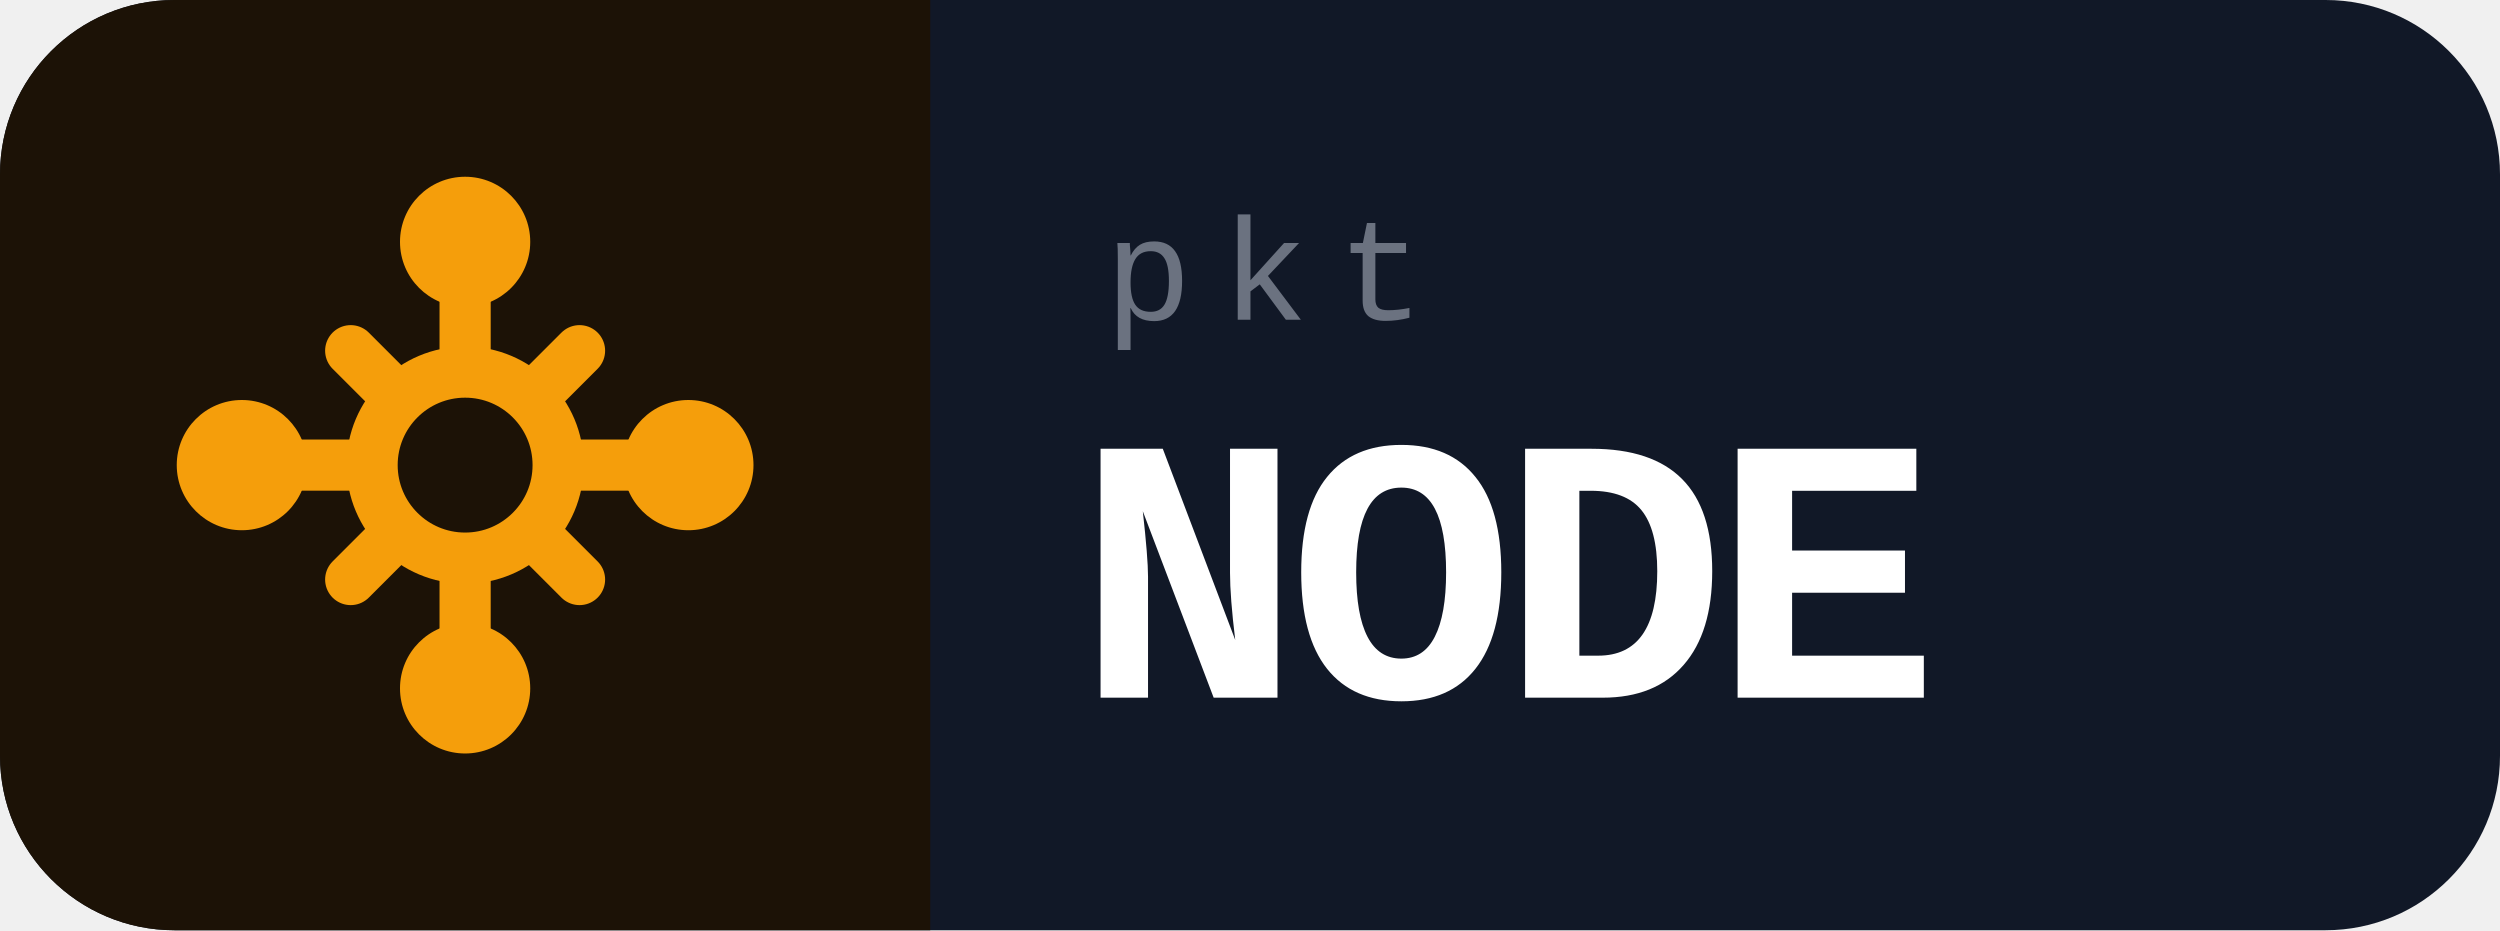
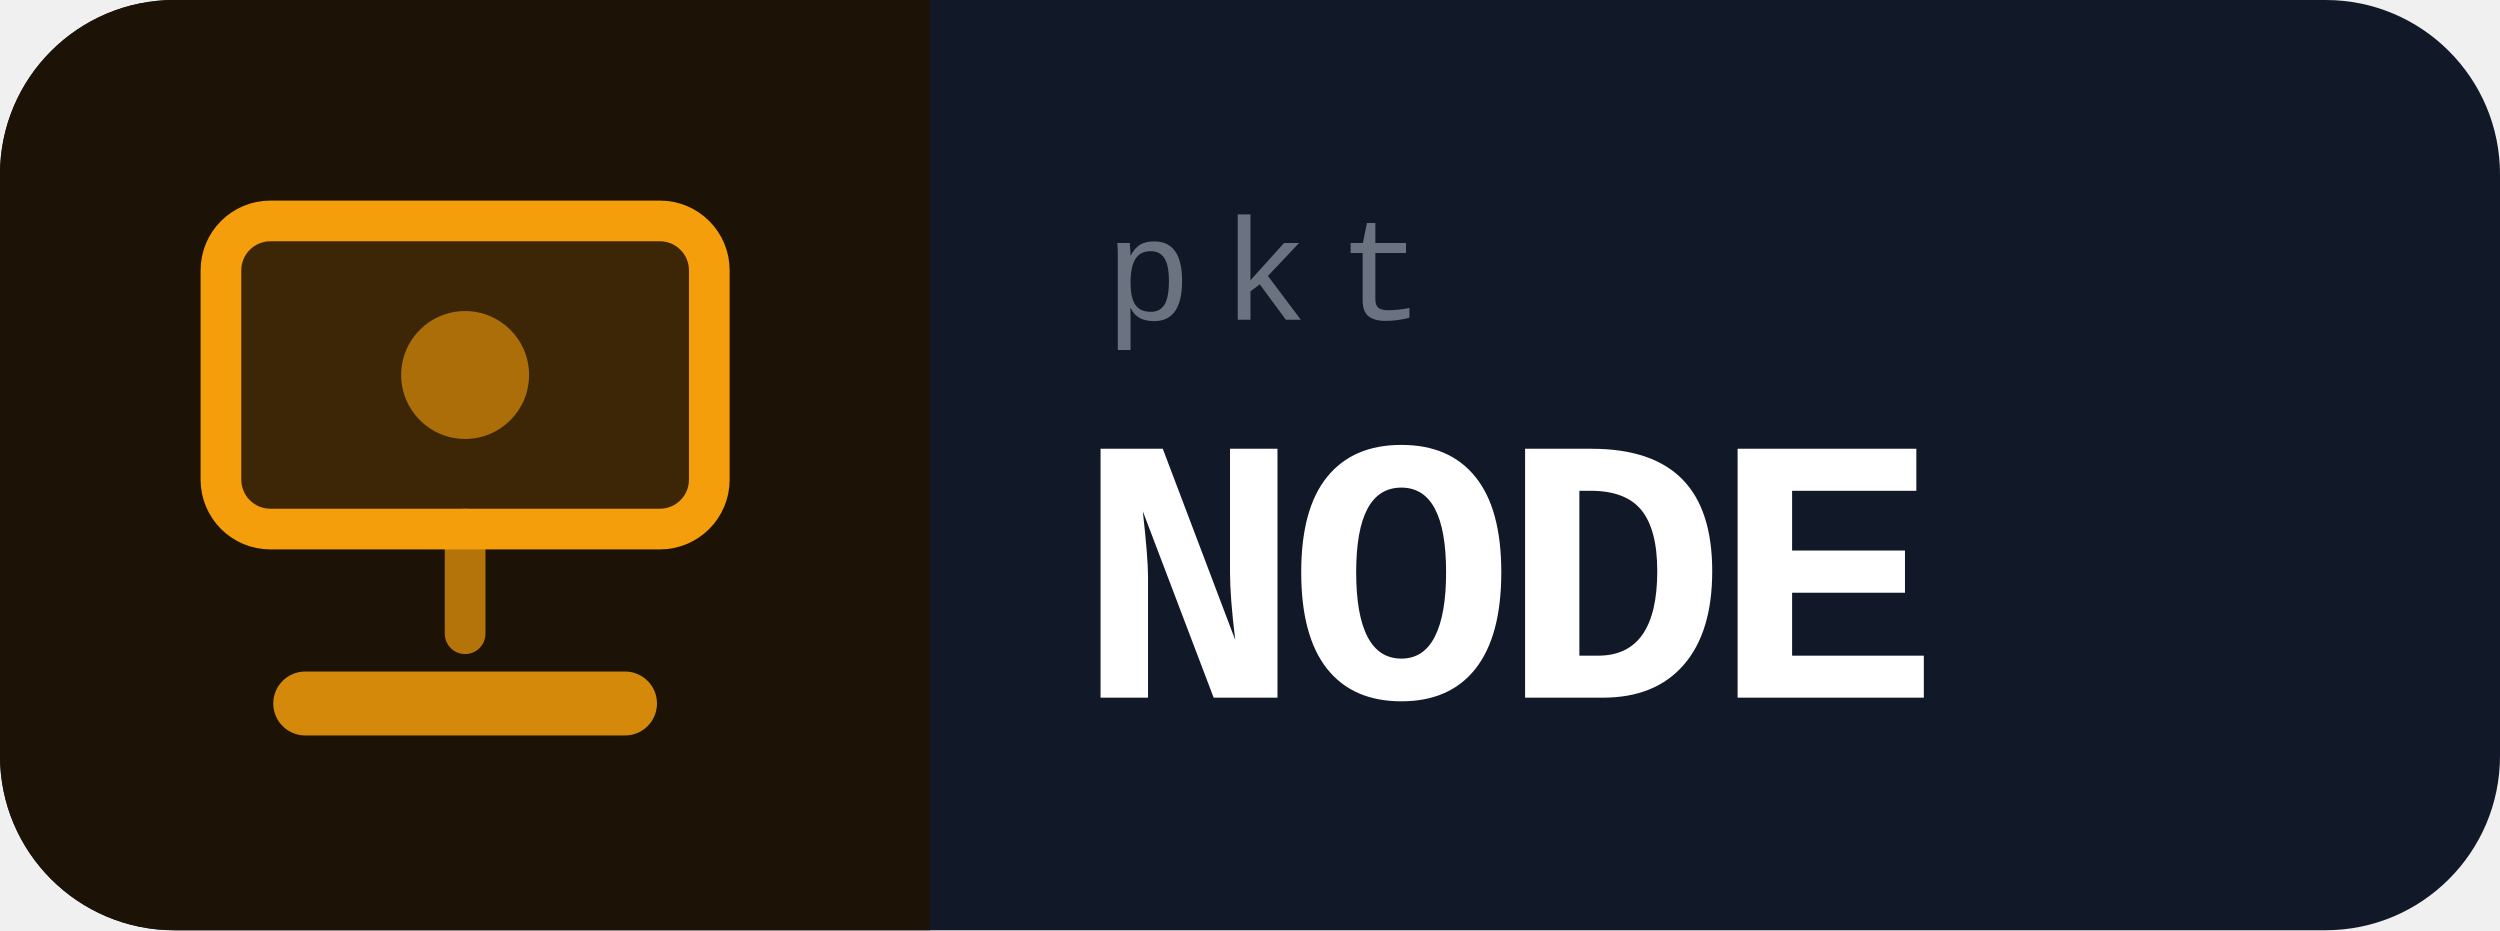
<svg xmlns="http://www.w3.org/2000/svg" viewBox="0 0 172 64">
  <defs>
    <clipPath id="cnode">
      <rect width="172" height="64" rx="12" />
    </clipPath>
  </defs>
  <rect width="172" height="64" rx="12" fill="#111827" />
  <rect width="64" height="64" fill="#1c1206" clip-path="url(#cnode)" />
-   <g transform="scale(0.64)">
-     <path d="M50 32 L50 68 M32 50 L68 50 M37.7 37.7 L62.3 62.3 M62.3 37.7 L37.7 62.3" stroke="#f59e0b" stroke-width="5.5" stroke-linecap="round" fill="none" />
-     <circle cx="50" cy="50" r="10" fill="#1c1206" stroke="#f59e0b" stroke-width="5.5" />
-     <circle cx="50" cy="26" r="7" fill="#f59e0b" />
-     <circle cx="74" cy="50" r="7" fill="#f59e0b" />
-     <circle cx="50" cy="74" r="7" fill="#f59e0b" />
-     <circle cx="26" cy="50" r="7" fill="#f59e0b" />
+   <g transform="translate(8,8) scale(2)">
+     <rect x="3.6" y="3.6" width="16.8" height="10.6" rx="1.7" fill="#f59e0b" fill-opacity="0.15" stroke="#f59e0b" stroke-width="1.4" />
+     <line x1="12" y1="14.2" x2="12" y2="17.8" stroke="#f59e0b" stroke-width="1.4" stroke-linecap="round" opacity="0.7" />
+     <line x1="6.5" y1="20.2" x2="17.5" y2="20.2" stroke="#f59e0b" stroke-width="2.2" stroke-linecap="round" opacity="0.85" />
+     <circle cx="12" cy="8.9" r="2.2" fill="#f59e0b" opacity="0.6" />
  </g>
  <text x="76" y="22" font-family="Courier New,Courier,monospace" font-size="10" fill="#6b7280" letter-spacing="2">pkt</text>
  <text x="74" y="48" font-family="Courier New,Courier,monospace" font-size="26" font-weight="700" fill="white" letter-spacing="-1">NODE</text>
</svg>
